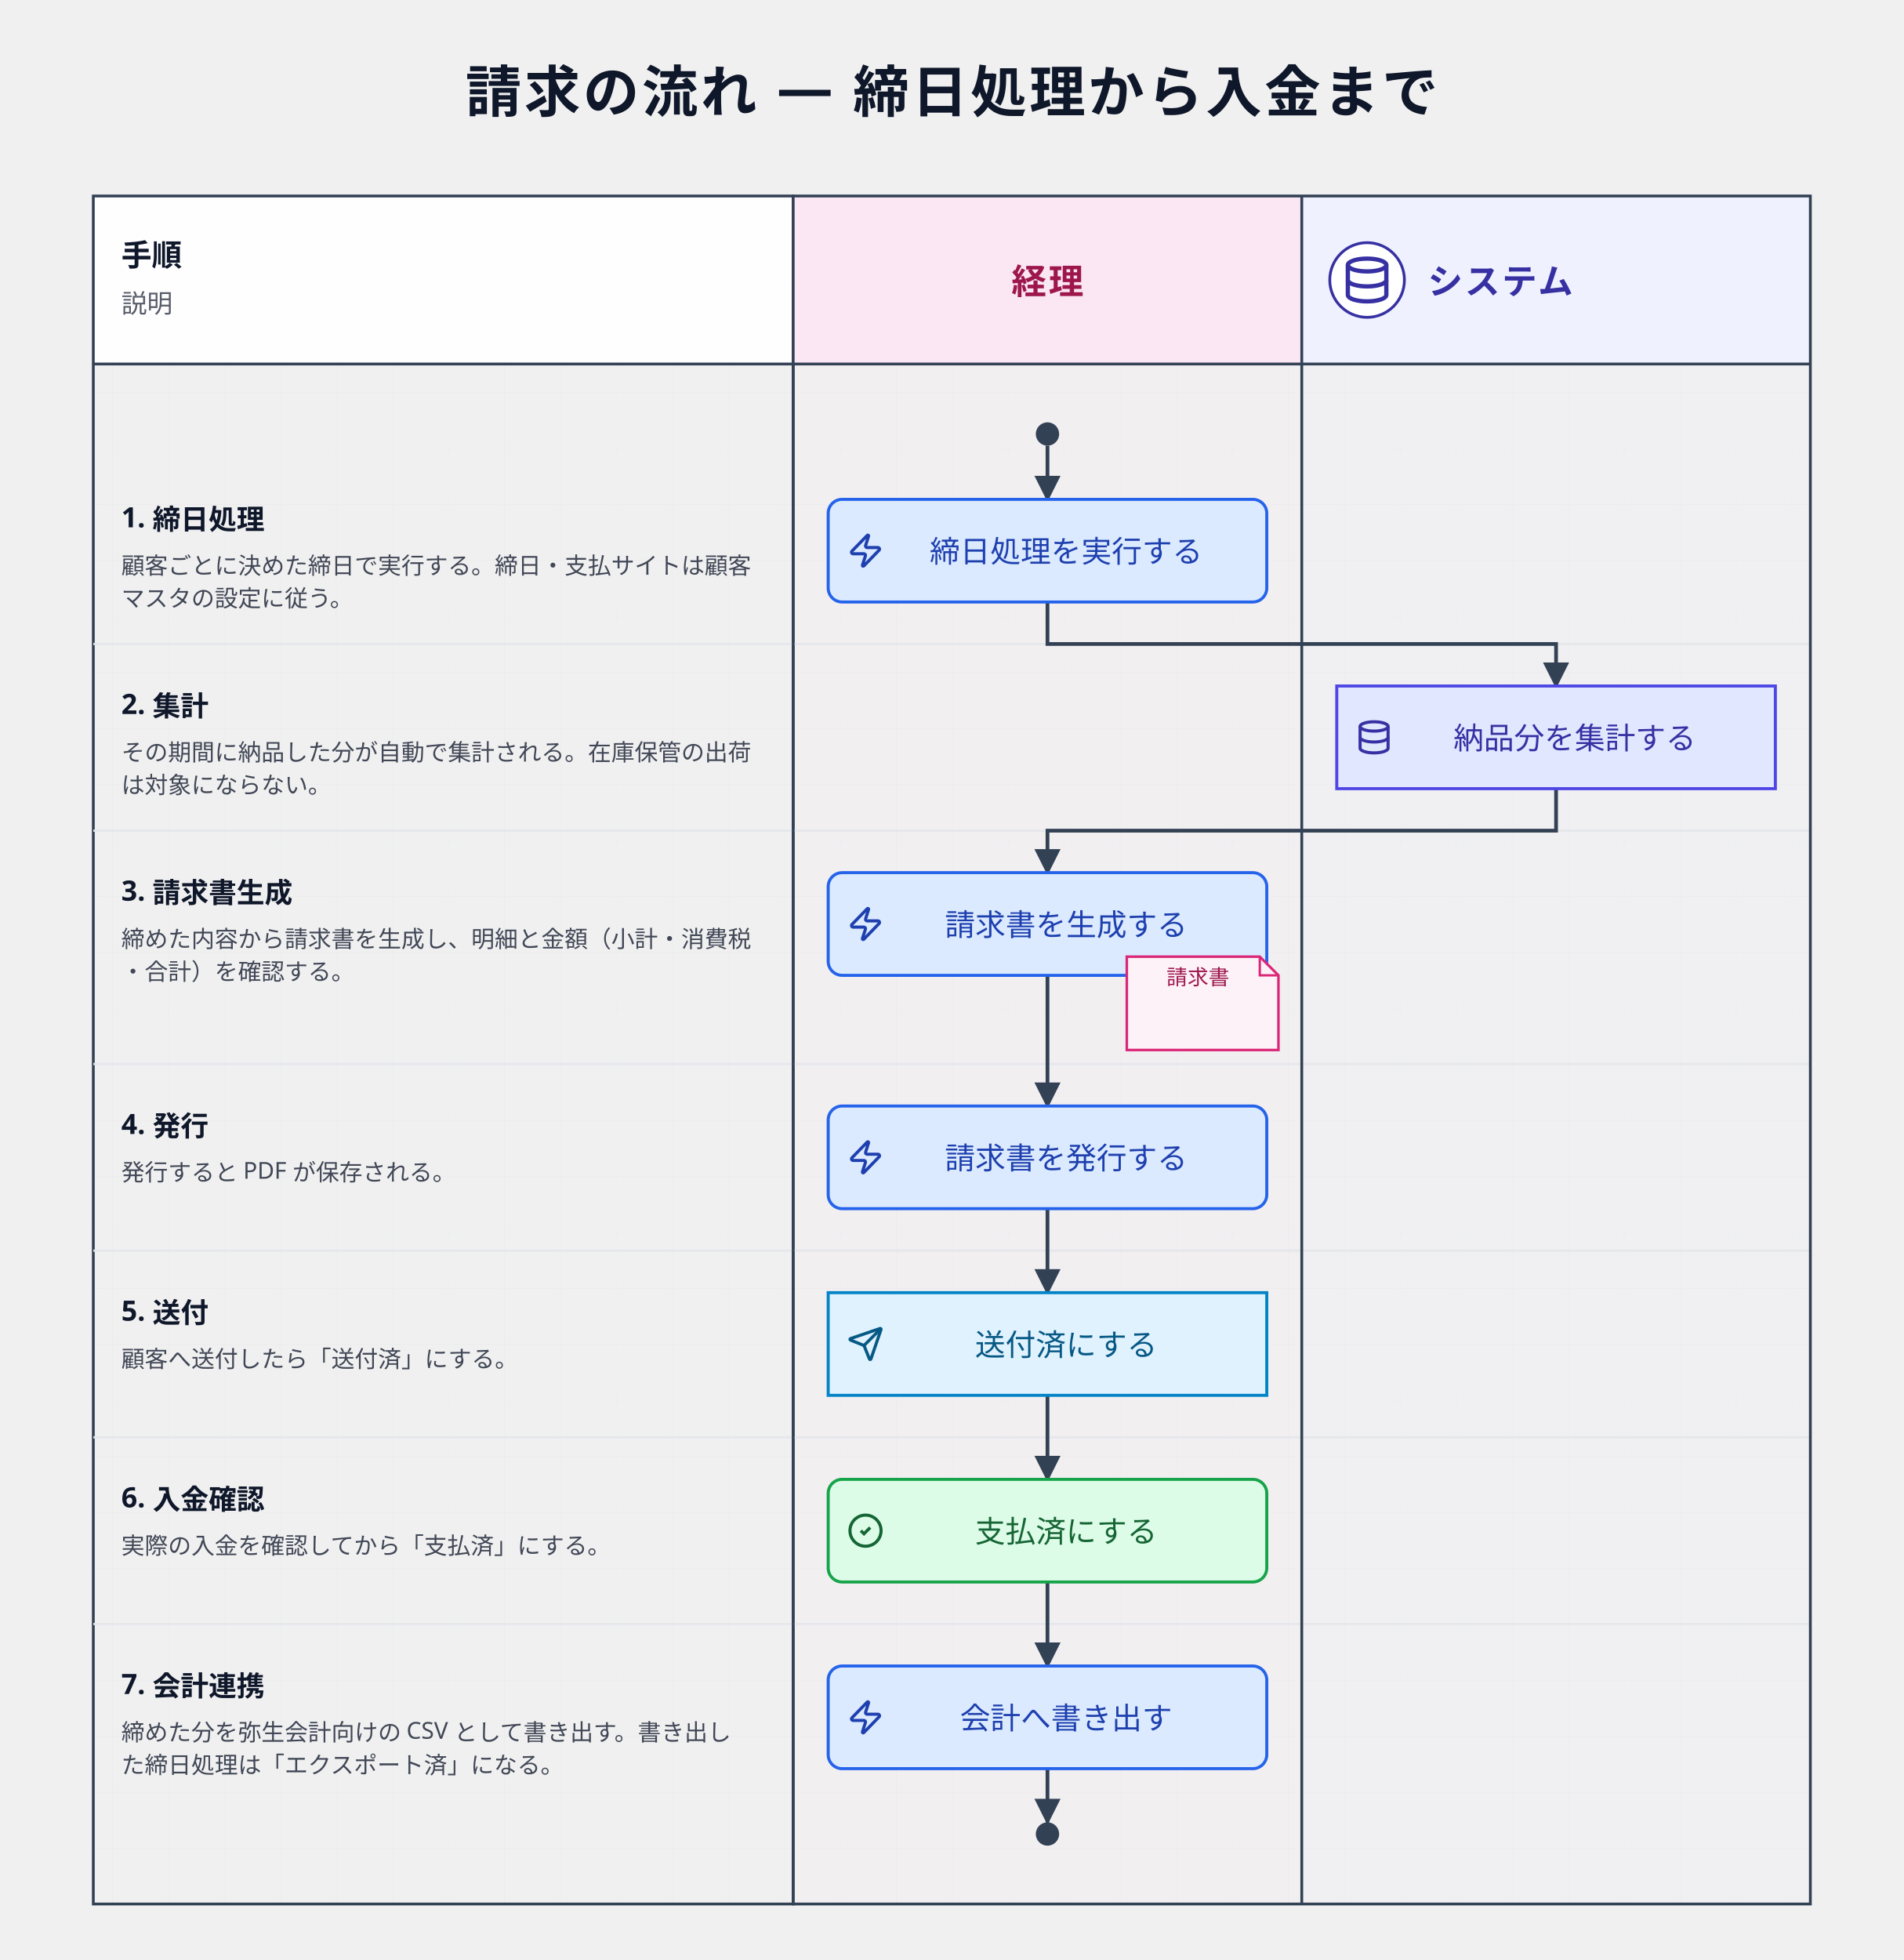
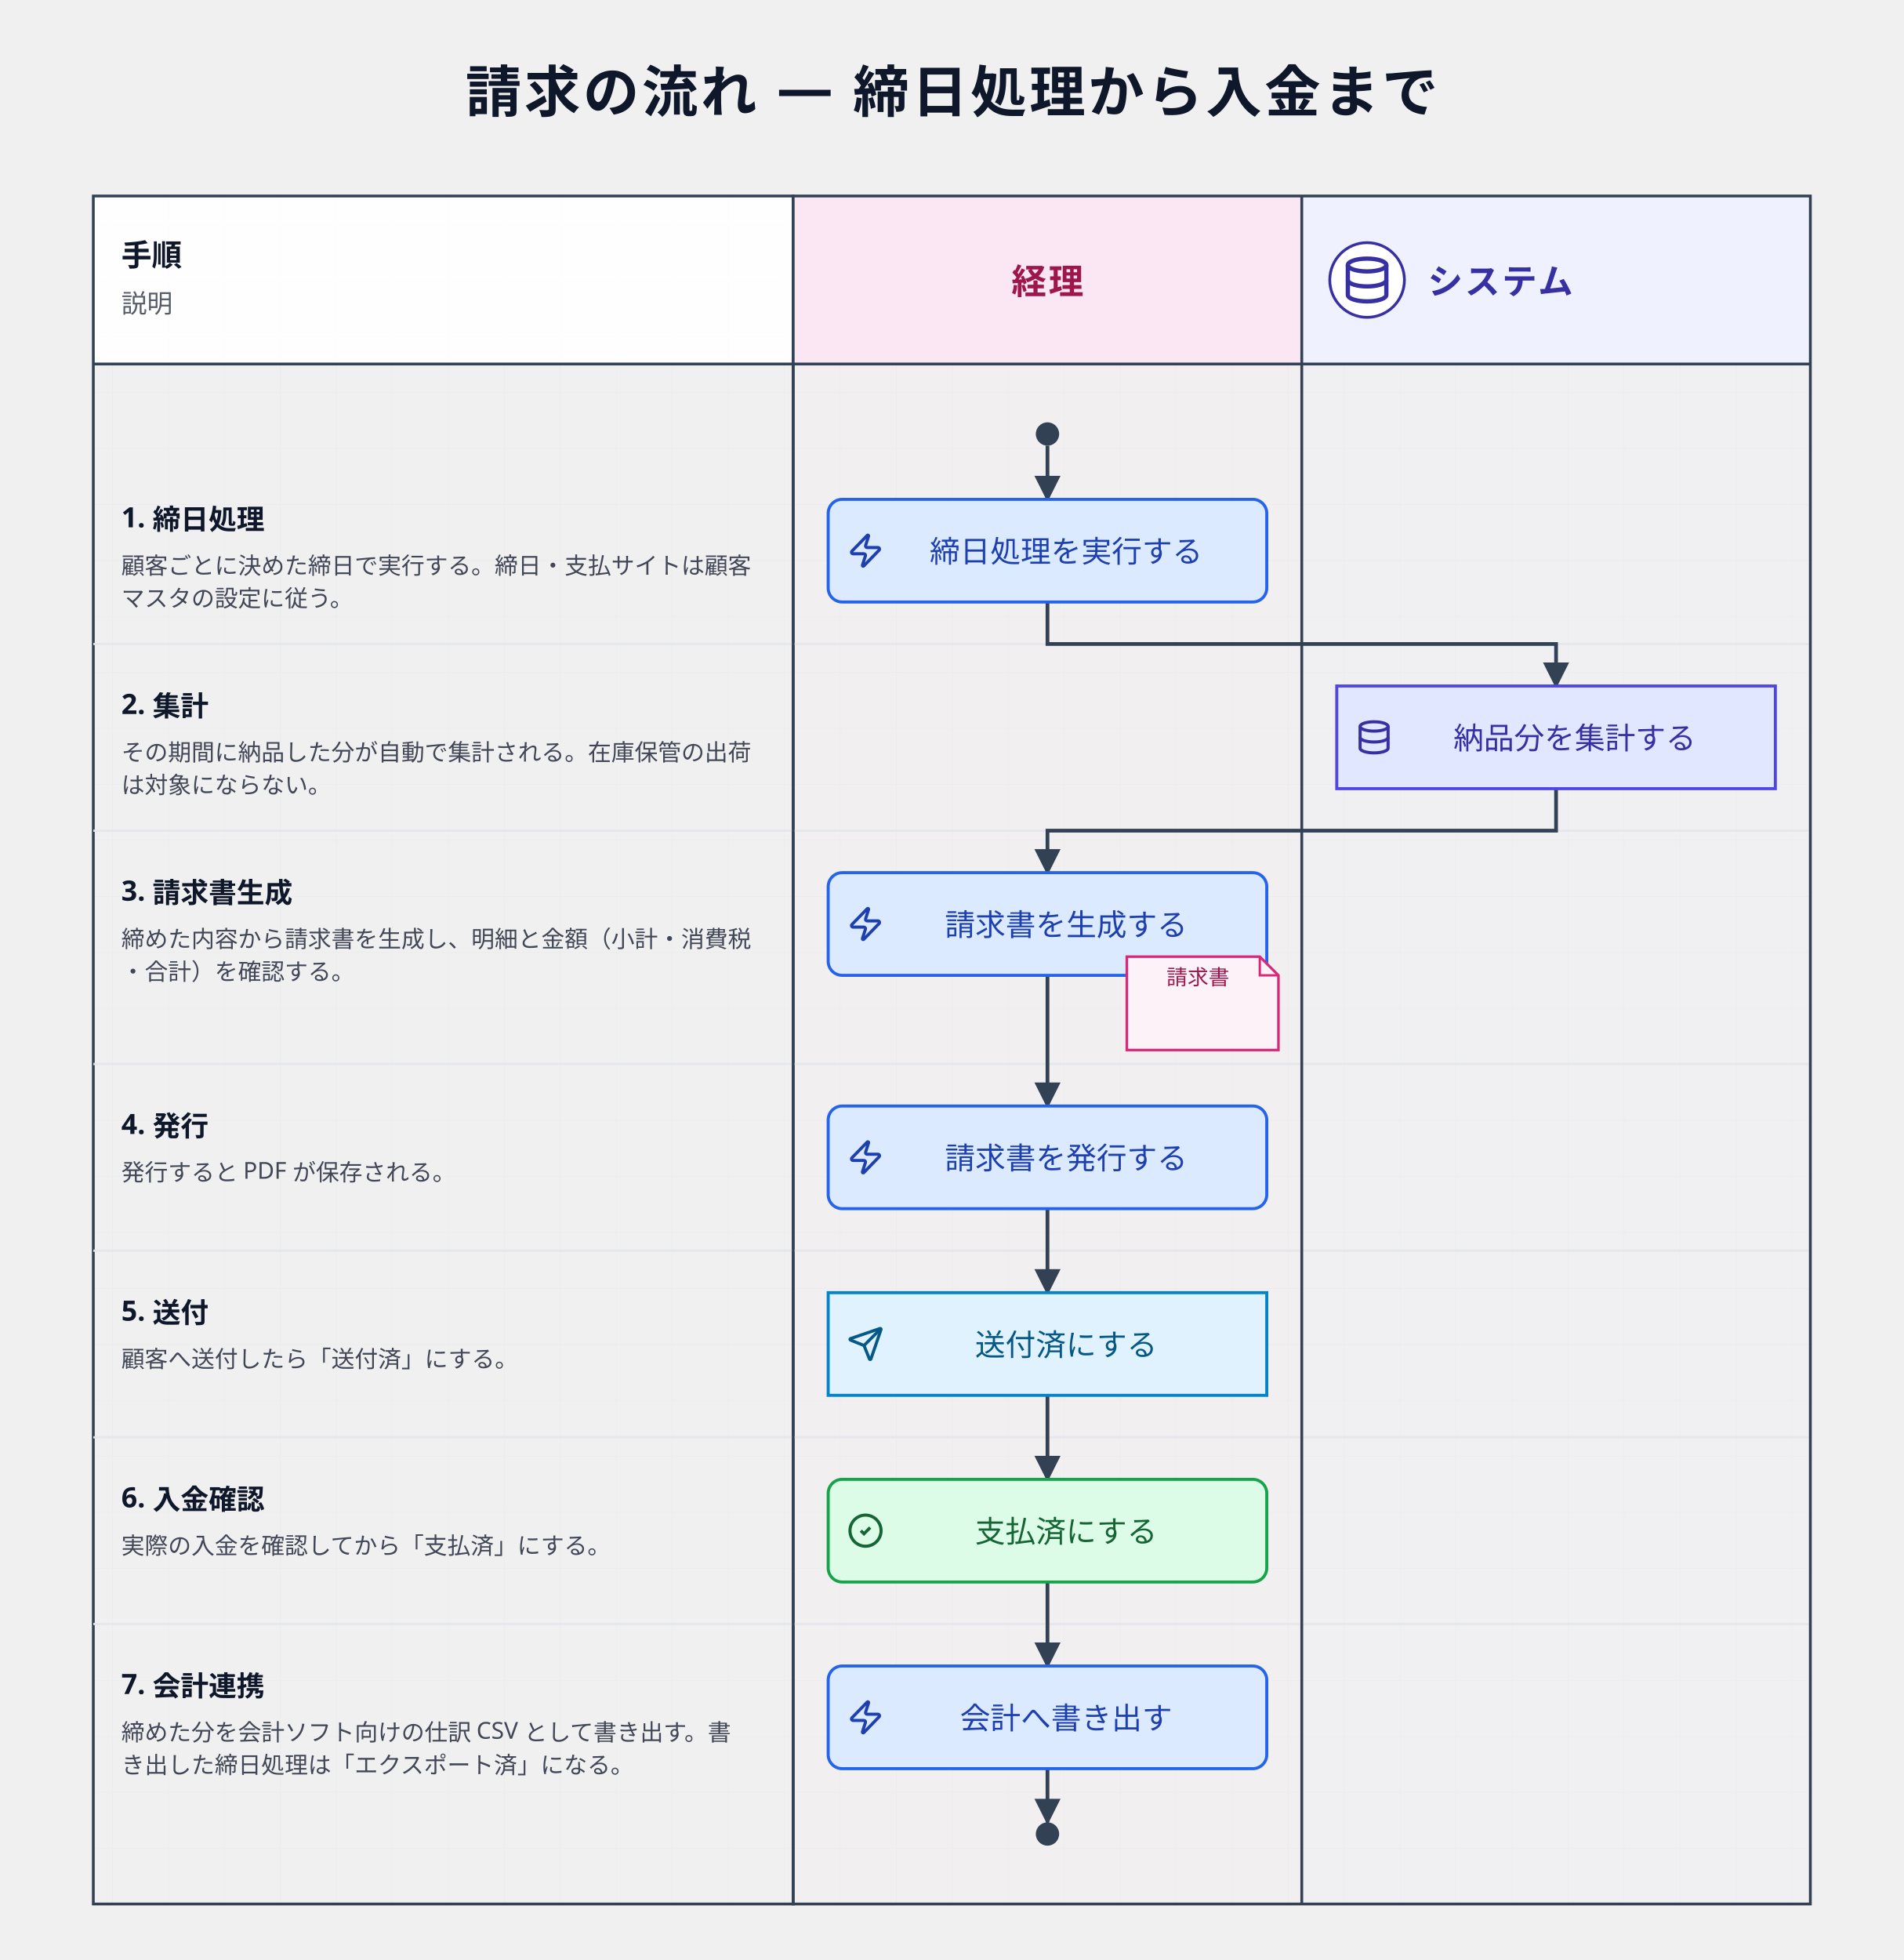
<svg xmlns="http://www.w3.org/2000/svg" viewBox="0 0 816 840" style="width:100%;height:auto;background:#ffffff;display:block" id="swimlane-svg">
  <defs>
    <marker id="arrowhead" viewBox="0 0 10 10" refX="9" refY="5" markerWidth="7" markerHeight="7" orient="auto-start-reverse">
      <path d="M 0 0 L 10 5 L 0 10 z" fill="#334155" />
    </marker>
    <pattern id="gridp" width="24" height="24" patternUnits="userSpaceOnUse">
      <path d="M 24 0 L 0 0 0 24" fill="none" stroke="#e5e7eb" stroke-width="0.5" />
    </pattern>
  </defs>
  <rect x="40" y="84" width="736" height="732" fill="url(#gridp)" opacity="0.5" />
  <rect x="40" y="84" width="300" height="72" fill="white" opacity="0.9" />
  <text x="52" y="114" fill="#0f172a" font-family="'Noto Sans JP',sans-serif" font-size="13" font-weight="700">手順</text>
  <text x="52" y="134" fill="#0f172a" opacity="0.7" font-family="'Noto Sans JP',sans-serif" font-size="11">説明</text>
  <line x1="40" x2="340" y1="156" y2="156" stroke="#334155" stroke-width="1.2" vector-effect="non-scaling-stroke" />
  <rect x="40" y="84" width="300" height="732" fill="none" stroke="#334155" stroke-width="1.2" vector-effect="non-scaling-stroke" />
  <g>
    <text x="52" y="226" fill="#0f172a" font-family="'Noto Sans JP',sans-serif" font-size="12" font-weight="600">1. 締日処理</text>
    <text x="52" y="246" fill="#0f172a" opacity="0.78" font-family="'Noto Sans JP',sans-serif" font-size="10" font-weight="400">
      <tspan x="52" dy="0">
        <tspan font-weight="400" font-style="normal" text-decoration="none">顧客ごとに決めた締日で実行する。締日・支払サイトは顧客</tspan>
      </tspan>
      <tspan x="52" dy="14">
        <tspan font-weight="400" font-style="normal" text-decoration="none">マスタの設定に従う。</tspan>
      </tspan>
    </text>
  </g>
  <g>
    <text x="52" y="306" fill="#0f172a" font-family="'Noto Sans JP',sans-serif" font-size="12" font-weight="600">2. 集計</text>
    <text x="52" y="326" fill="#0f172a" opacity="0.78" font-family="'Noto Sans JP',sans-serif" font-size="10" font-weight="400">
      <tspan x="52" dy="0">
        <tspan font-weight="400" font-style="normal" text-decoration="none">その期間に納品した分が自動で集計される。在庫保管の出荷</tspan>
      </tspan>
      <tspan x="52" dy="14">
        <tspan font-weight="400" font-style="normal" text-decoration="none">は対象にならない。</tspan>
      </tspan>
    </text>
  </g>
  <g>
    <text x="52" y="386" fill="#0f172a" font-family="'Noto Sans JP',sans-serif" font-size="12" font-weight="600">3. 請求書生成</text>
    <text x="52" y="406" fill="#0f172a" opacity="0.78" font-family="'Noto Sans JP',sans-serif" font-size="10" font-weight="400">
      <tspan x="52" dy="0">
        <tspan font-weight="400" font-style="normal" text-decoration="none">締めた内容から請求書を生成し、明細と金額（小計・消費税</tspan>
      </tspan>
      <tspan x="52" dy="14">
        <tspan font-weight="400" font-style="normal" text-decoration="none">・合計）を確認する。</tspan>
      </tspan>
    </text>
  </g>
  <g>
    <text x="52" y="486" fill="#0f172a" font-family="'Noto Sans JP',sans-serif" font-size="12" font-weight="600">4. 発行</text>
    <text x="52" y="506" fill="#0f172a" opacity="0.78" font-family="'Noto Sans JP',sans-serif" font-size="10" font-weight="400">
      <tspan x="52" dy="0">
        <tspan font-weight="400" font-style="normal" text-decoration="none">発行すると PDF が保存される。</tspan>
      </tspan>
    </text>
  </g>
  <g>
    <text x="52" y="566" fill="#0f172a" font-family="'Noto Sans JP',sans-serif" font-size="12" font-weight="600">5. 送付</text>
    <text x="52" y="586" fill="#0f172a" opacity="0.78" font-family="'Noto Sans JP',sans-serif" font-size="10" font-weight="400">
      <tspan x="52" dy="0">
        <tspan font-weight="400" font-style="normal" text-decoration="none">顧客へ送付したら「送付済」にする。</tspan>
      </tspan>
    </text>
  </g>
  <g>
    <text x="52" y="646" fill="#0f172a" font-family="'Noto Sans JP',sans-serif" font-size="12" font-weight="600">6. 入金確認</text>
    <text x="52" y="666" fill="#0f172a" opacity="0.78" font-family="'Noto Sans JP',sans-serif" font-size="10" font-weight="400">
      <tspan x="52" dy="0">
        <tspan font-weight="400" font-style="normal" text-decoration="none">実際の入金を確認してから「支払済」にする。</tspan>
      </tspan>
    </text>
  </g>
  <g>
    <text x="52" y="726" fill="#0f172a" font-family="'Noto Sans JP',sans-serif" font-size="12" font-weight="600">7. 会計連携</text>
    <text x="52" y="746" fill="#0f172a" opacity="0.78" font-family="'Noto Sans JP',sans-serif" font-size="10" font-weight="400">
      <tspan x="52" dy="0">
-         <tspan font-weight="400" font-style="normal" text-decoration="none">締めた分を弥生会計向けの CSV として書き出す。書き出し</tspan>
+         <tspan font-weight="400" font-style="normal" text-decoration="none">締めた分を会計ソフト向けの仕訳 CSV として書き出す。書</tspan>
      </tspan>
      <tspan x="52" dy="14">
-         <tspan font-weight="400" font-style="normal" text-decoration="none">た締日処理は「エクスポート済」になる。</tspan>
+         <tspan font-weight="400" font-style="normal" text-decoration="none">き出した締日処理は「エクスポート済」になる。</tspan>
      </tspan>
    </text>
  </g>
  <g>
    <rect x="340" y="84" width="218" height="732" fill="#fce7f3" opacity="0.12" />
    <rect x="340" y="84" width="218" height="72" fill="#fce7f3" opacity="0.9" />
    <text x="449" y="126" text-anchor="middle" fill="#9d174d" font-family="'Noto Sans JP',sans-serif" font-size="15" font-weight="700" letter-spacing="0.06em">経理</text>
    <line x1="340" x2="558" y1="156" y2="156" stroke="#334155" stroke-width="1.2" vector-effect="non-scaling-stroke" />
  </g>
  <g>
    <rect x="558" y="84" width="218" height="732" fill="#eef2ff" opacity="0.12" />
    <rect x="558" y="84" width="218" height="72" fill="#eef2ff" opacity="0.9" />
    <g>
      <circle cx="586" cy="120" r="16" fill="#ffffff" stroke="#3730a3" stroke-width="1.2" />
      <svg x="575" y="109" width="22" height="22" viewBox="0 0 24 24" fill="none" stroke="#3730a3" stroke-width="2">
        <ellipse cx="12" cy="5" rx="9" ry="3" />
        <path d="M3 5V19A9 3 0 0 0 21 19V5" />
        <path d="M3 12A9 3 0 0 0 21 12" />
      </svg>
    </g>
    <text x="612" y="126" text-anchor="start" fill="#3730a3" font-family="'Noto Sans JP',sans-serif" font-size="15" font-weight="700" letter-spacing="0.06em">システム</text>
    <line x1="558" x2="776" y1="156" y2="156" stroke="#334155" stroke-width="1.2" vector-effect="non-scaling-stroke" />
  </g>
  <line x1="40" y1="276" x2="776" y2="276" stroke="#e5e7eb" stroke-width="1" vector-effect="non-scaling-stroke" opacity="0.95" />
  <line x1="40" y1="356" x2="776" y2="356" stroke="#e5e7eb" stroke-width="1" vector-effect="non-scaling-stroke" opacity="0.95" />
  <line x1="40" y1="456" x2="776" y2="456" stroke="#e5e7eb" stroke-width="1" vector-effect="non-scaling-stroke" opacity="0.95" />
  <line x1="40" y1="536" x2="776" y2="536" stroke="#e5e7eb" stroke-width="1" vector-effect="non-scaling-stroke" opacity="0.95" />
  <line x1="40" y1="616" x2="776" y2="616" stroke="#e5e7eb" stroke-width="1" vector-effect="non-scaling-stroke" opacity="0.95" />
  <line x1="40" y1="696" x2="776" y2="696" stroke="#e5e7eb" stroke-width="1" vector-effect="non-scaling-stroke" opacity="0.95" />
  <rect x="340" y="84" width="436" height="732" fill="none" stroke="#334155" stroke-width="1.2" vector-effect="non-scaling-stroke" />
  <line x1="558" x2="558" y1="84" y2="816" stroke="#334155" stroke-width="1.2" vector-effect="non-scaling-stroke" />
  <path d="M 449 258 L 449 276 L 667 276 L 667 294" fill="none" stroke="#334155" stroke-width="1.6" marker-end="url(#arrowhead)" />
  <path d="M 667 338 L 667 356 L 449 356 L 449 374" fill="none" stroke="#334155" stroke-width="1.6" marker-end="url(#arrowhead)" />
  <line x1="449" y1="418" x2="449" y2="474" stroke="#334155" stroke-width="1.6" marker-end="url(#arrowhead)" />
  <line x1="449" y1="518" x2="449" y2="554" stroke="#334155" stroke-width="1.6" marker-end="url(#arrowhead)" />
  <line x1="449" y1="598" x2="449" y2="634" stroke="#334155" stroke-width="1.6" marker-end="url(#arrowhead)" />
  <line x1="449" y1="678" x2="449" y2="714" stroke="#334155" stroke-width="1.6" marker-end="url(#arrowhead)" />
  <line x1="449" y1="191" x2="449" y2="214" stroke="#334155" stroke-width="1.6" marker-end="url(#arrowhead)" />
  <circle cx="449" cy="186" r="5" fill="#334155" />
  <line x1="449" y1="758" x2="449" y2="781" stroke="#334155" stroke-width="1.6" marker-end="url(#arrowhead)" />
  <circle cx="449" cy="786" r="5" fill="#334155" />
  <g>
    <rect x="355" y="214" width="188" height="44" rx="6" fill="#dbeafe" stroke="#2563eb" stroke-width="1.3" />
    <svg x="363" y="228" width="16" height="16" viewBox="0 0 24 24" fill="none" stroke="#1e40af" stroke-width="2">
      <path d="M4 14a1 1 0 0 1-.78-1.63l9.9-10.2a.5.5 0 0 1 .86.46l-1.92 6.02A1 1 0 0 0 13 10h7a1 1 0 0 1 .78 1.63l-9.9 10.2a.5.5 0 0 1-.86-.46l1.92-6.02A1 1 0 0 0 11 14z" />
    </svg>
    <text x="457" y="241" text-anchor="middle" fill="#1e40af" font-family="'Noto Sans JP',sans-serif" font-size="13" font-weight="500">締日処理を実行する</text>
  </g>
  <g>
    <rect x="573" y="294" width="188" height="44" fill="#e0e7ff" stroke="#4f46e5" stroke-width="1.3" />
    <svg x="581" y="308" width="16" height="16" viewBox="0 0 24 24" fill="none" stroke="#3730a3" stroke-width="2">
      <ellipse cx="12" cy="5" rx="9" ry="3" />
      <path d="M3 5V19A9 3 0 0 0 21 19V5" />
      <path d="M3 12A9 3 0 0 0 21 12" />
    </svg>
    <text x="675" y="321" text-anchor="middle" fill="#3730a3" font-family="'Noto Sans JP',sans-serif" font-size="13" font-weight="500">納品分を集計する</text>
  </g>
  <g>
    <rect x="355" y="374" width="188" height="44" rx="6" fill="#dbeafe" stroke="#2563eb" stroke-width="1.3" />
    <svg x="363" y="388" width="16" height="16" viewBox="0 0 24 24" fill="none" stroke="#1e40af" stroke-width="2">
      <path d="M4 14a1 1 0 0 1-.78-1.63l9.9-10.2a.5.5 0 0 1 .86.46l-1.92 6.02A1 1 0 0 0 13 10h7a1 1 0 0 1 .78 1.63l-9.9 10.2a.5.5 0 0 1-.86-.46l1.92-6.02A1 1 0 0 0 11 14z" />
    </svg>
    <text x="457" y="401" text-anchor="middle" fill="#1e40af" font-family="'Noto Sans JP',sans-serif" font-size="13" font-weight="500">請求書を生成する</text>
    <g>
      <path d="M 483 410 H 540 L 548 418 V 450 H 483 Z" fill="#fdf2f8" stroke="#db2777" stroke-width="1.1" />
      <path d="M 540 410 V 418 H 548" fill="none" stroke="#db2777" stroke-width="1" />
      <text x="513.5" y="422" text-anchor="middle" font-family="'JetBrains Mono',monospace" font-size="9" fill="#9d174d">請求書</text>
    </g>
  </g>
  <g>
    <rect x="355" y="474" width="188" height="44" rx="6" fill="#dbeafe" stroke="#2563eb" stroke-width="1.3" />
    <svg x="363" y="488" width="16" height="16" viewBox="0 0 24 24" fill="none" stroke="#1e40af" stroke-width="2">
      <path d="M4 14a1 1 0 0 1-.78-1.63l9.9-10.2a.5.5 0 0 1 .86.46l-1.92 6.02A1 1 0 0 0 13 10h7a1 1 0 0 1 .78 1.63l-9.9 10.2a.5.5 0 0 1-.86-.46l1.92-6.02A1 1 0 0 0 11 14z" />
    </svg>
    <text x="457" y="501" text-anchor="middle" fill="#1e40af" font-family="'Noto Sans JP',sans-serif" font-size="13" font-weight="500">請求書を発行する</text>
  </g>
  <g>
    <rect x="355" y="554" width="188" height="44" fill="#e0f2fe" stroke="#0284c7" stroke-width="1.3" />
    <svg x="363" y="568" width="16" height="16" viewBox="0 0 24 24" fill="none" stroke="#075985" stroke-width="2">
      <path d="M14.536 21.686a.5.5 0 0 0 .937-.024l6.5-19a.496.496 0 0 0-.635-.635l-19 6.5a.5.5 0 0 0-.024.937l7.93 3.18a2 2 0 0 1 1.112 1.11z" />
      <path d="m21.854 2.147-10.94 10.939" />
    </svg>
    <text x="457" y="581" text-anchor="middle" fill="#075985" font-family="'Noto Sans JP',sans-serif" font-size="13" font-weight="500">送付済にする</text>
  </g>
  <g>
    <rect x="355" y="634" width="188" height="44" rx="6" fill="#dcfce7" stroke="#16a34a" stroke-width="1.3" />
    <svg x="363" y="648" width="16" height="16" viewBox="0 0 24 24" fill="none" stroke="#166534" stroke-width="2">
      <circle cx="12" cy="12" r="10" />
      <path d="m9 12 2 2 4-4" />
    </svg>
    <text x="457" y="661" text-anchor="middle" fill="#166534" font-family="'Noto Sans JP',sans-serif" font-size="13" font-weight="500">支払済にする</text>
  </g>
  <g>
    <rect x="355" y="714" width="188" height="44" rx="6" fill="#dbeafe" stroke="#2563eb" stroke-width="1.3" />
    <svg x="363" y="728" width="16" height="16" viewBox="0 0 24 24" fill="none" stroke="#1e40af" stroke-width="2">
      <path d="M4 14a1 1 0 0 1-.78-1.63l9.9-10.2a.5.5 0 0 1 .86.46l-1.92 6.02A1 1 0 0 0 13 10h7a1 1 0 0 1 .78 1.63l-9.9 10.2a.5.5 0 0 1-.86-.46l1.92-6.02A1 1 0 0 0 11 14z" />
    </svg>
    <text x="457" y="741" text-anchor="middle" fill="#1e40af" font-family="'Noto Sans JP',sans-serif" font-size="13" font-weight="500">会計へ書き出す</text>
  </g>
  <text x="408" y="48" text-anchor="middle" fill="#0f172a" font-family="'Noto Sans JP','Noto Sans',sans-serif" font-size="24" font-weight="600" letter-spacing="0.05em">請求の流れ — 締日処理から入金まで</text>
</svg>
